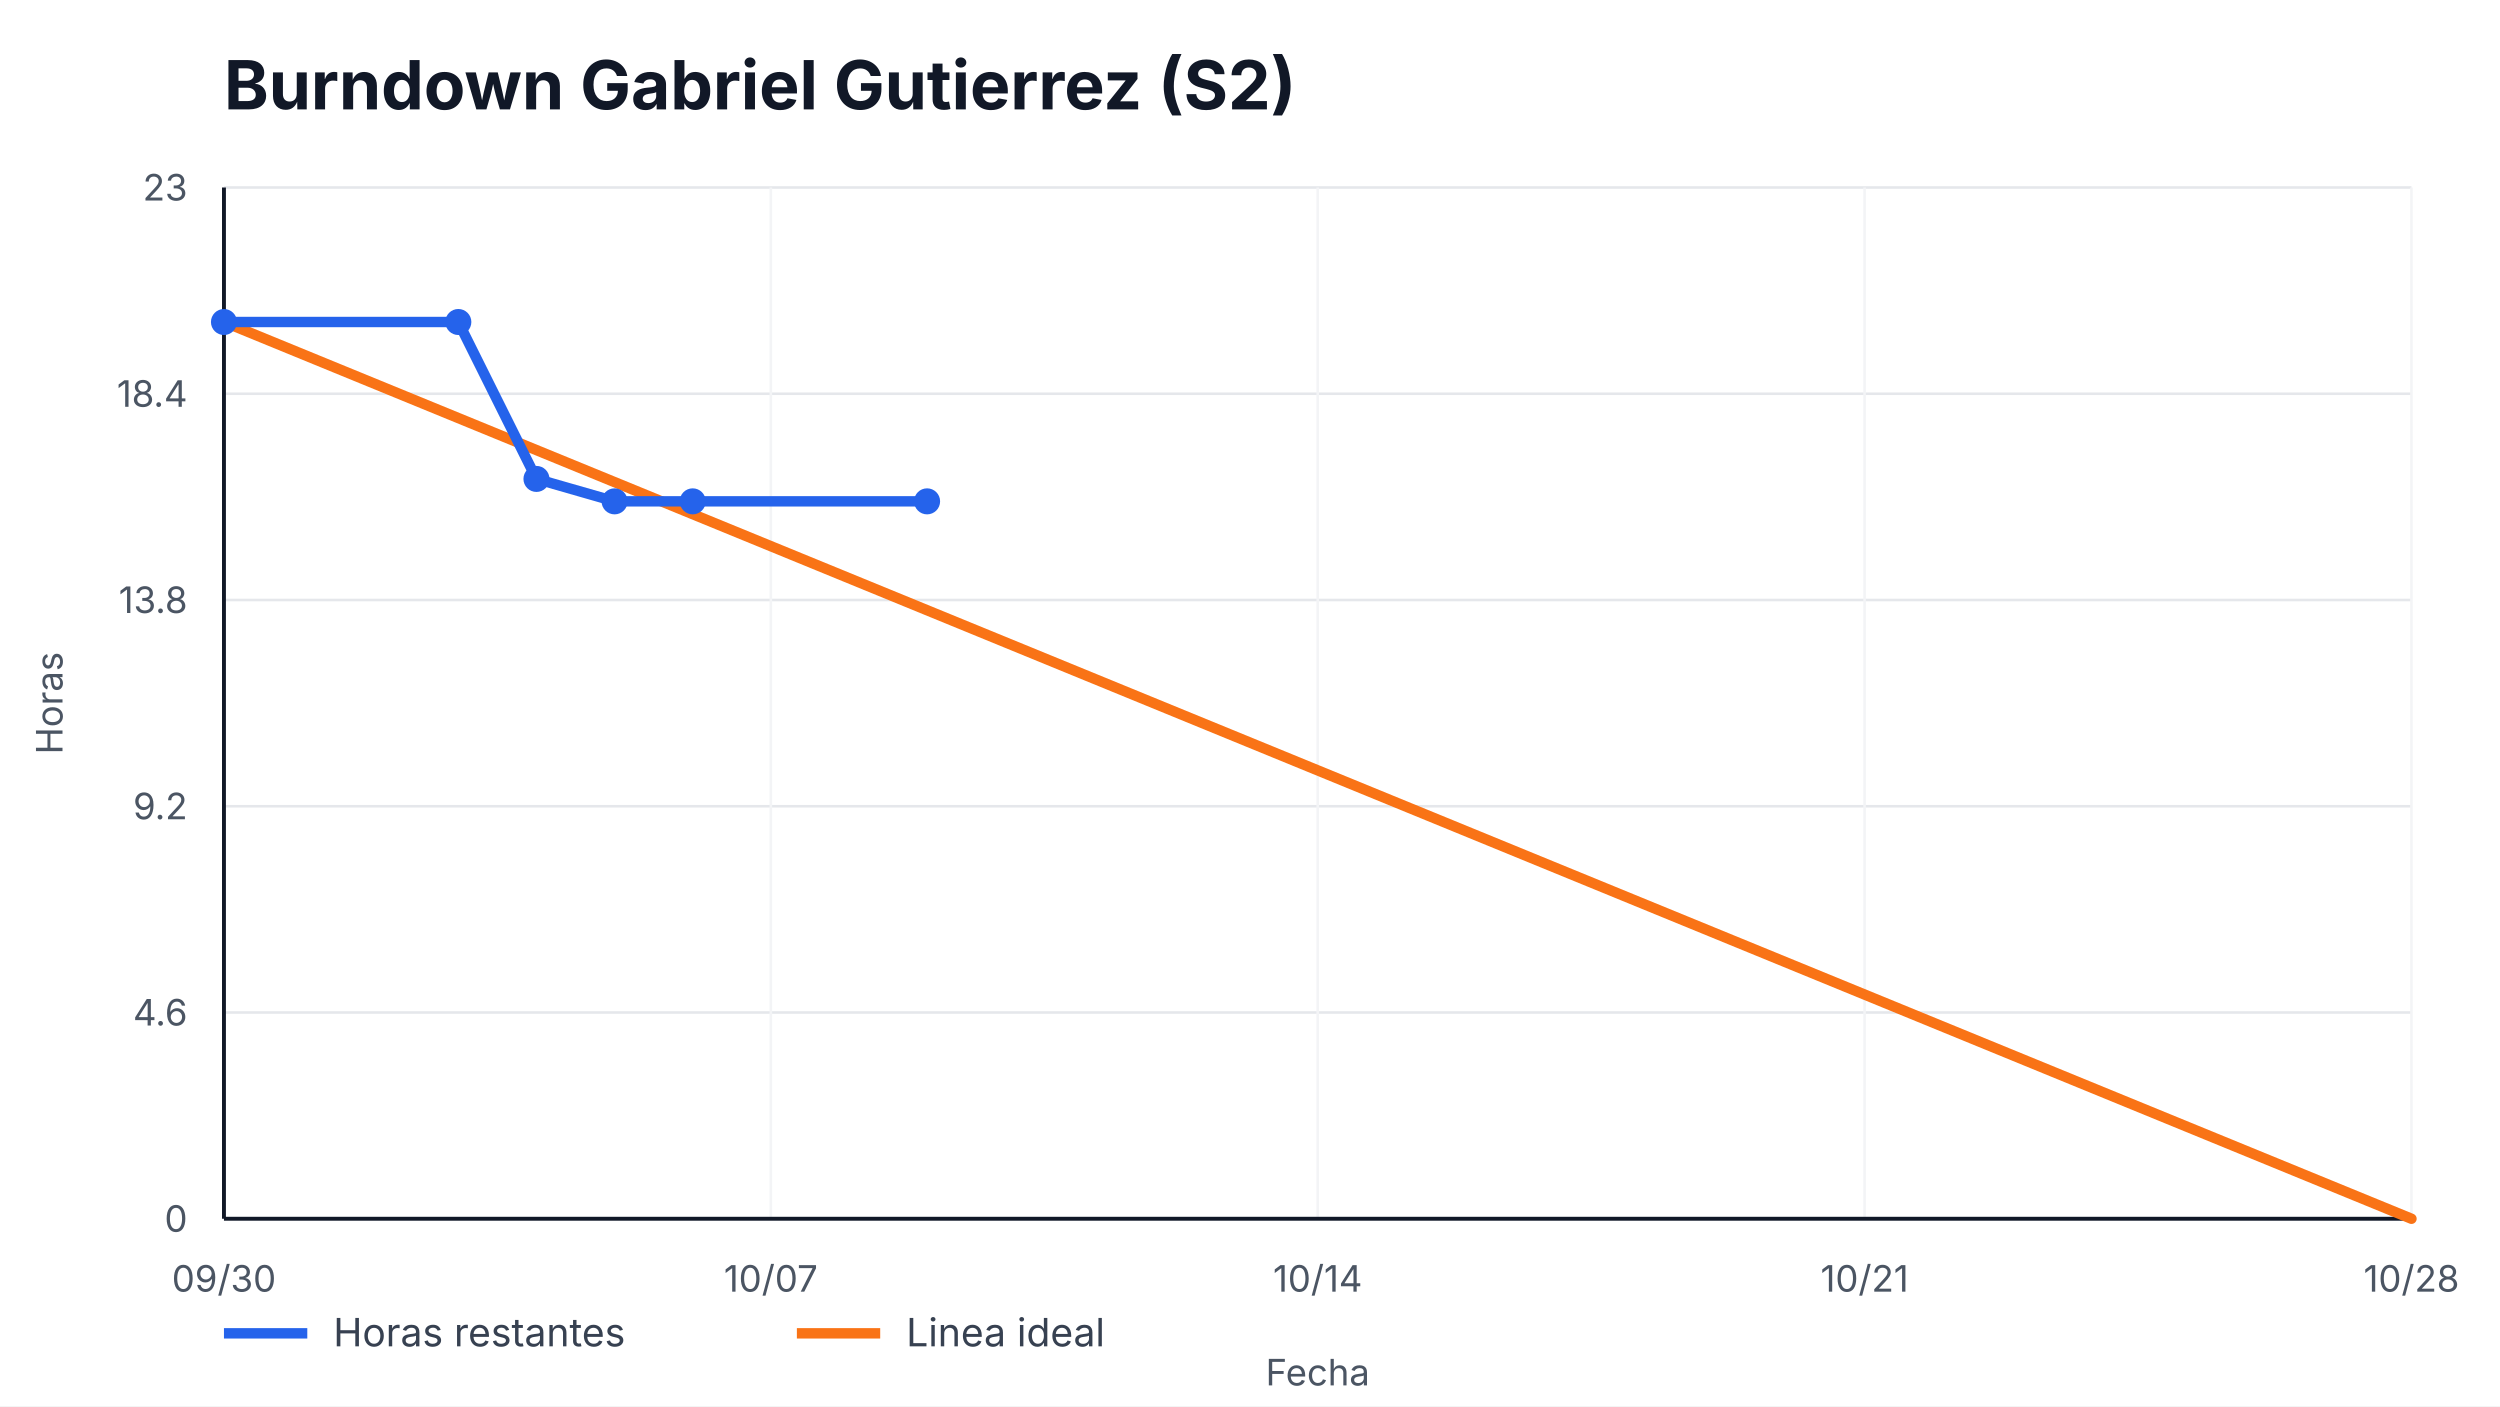
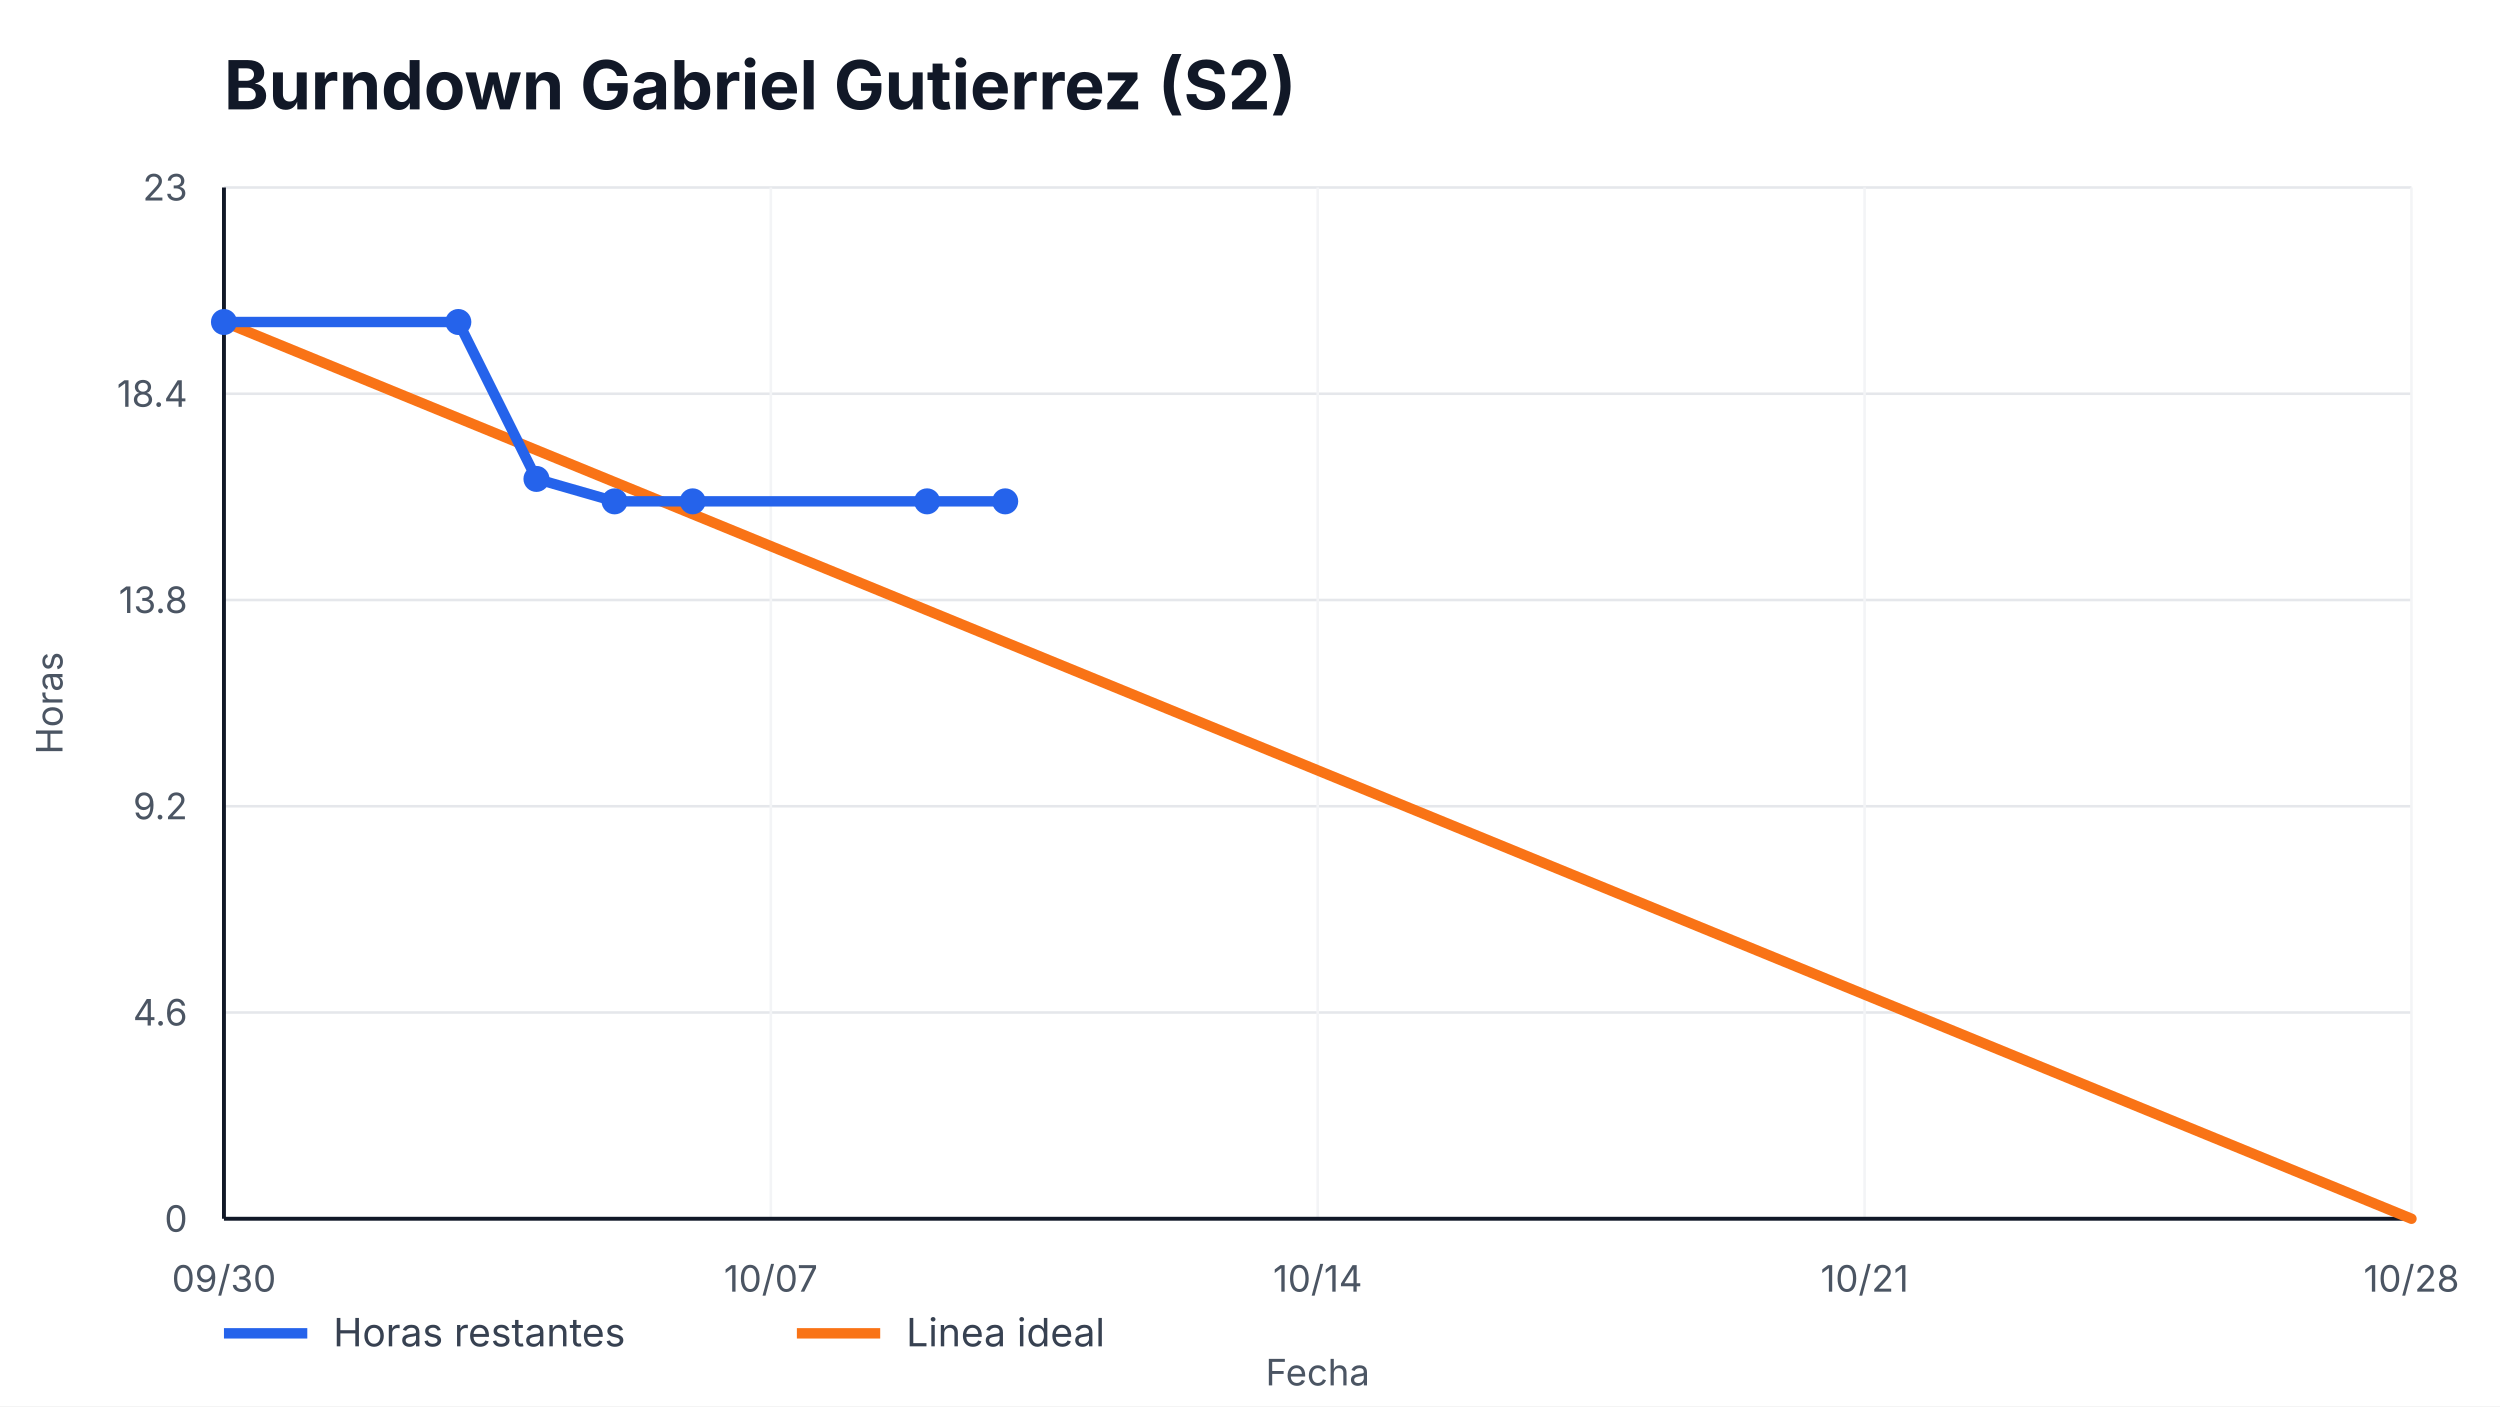
<svg xmlns="http://www.w3.org/2000/svg" width="960" height="540" viewBox="0 0 960 540" role="img" aria-label="Burndown Gabriel Gutierrez (S2)">
  <style>
    text { font-family: -apple-system, BlinkMacSystemFont, "Segoe UI", sans-serif; fill: #111827; }
    .title { font-size: 26px; font-weight: 700; }
    .axis { font-size: 14px; fill: #4b5563; }
    .legend { font-size: 15px; fill: #374151; }
    .overrun { font-size: 14px; font-weight: 700; fill: #b91c1c; }
  </style>
  <rect width="100%" height="100%" fill="#ffffff" />
  <text x="86" y="42" class="title">Burndown Gabriel Gutierrez (S2)</text>
  <g>
    <line x1="86" y1="468.00" x2="926" y2="468.00" stroke="#e5e7eb" />
    <line x1="86" y1="388.80" x2="926" y2="388.80" stroke="#e5e7eb" />
    <line x1="86" y1="309.60" x2="926" y2="309.60" stroke="#e5e7eb" />
    <line x1="86" y1="230.40" x2="926" y2="230.40" stroke="#e5e7eb" />
    <line x1="86" y1="151.20" x2="926" y2="151.20" stroke="#e5e7eb" />
    <line x1="86" y1="72.00" x2="926" y2="72.00" stroke="#e5e7eb" />
  </g>
  <g>
    <line x1="86.00" y1="72" x2="86.00" y2="468" stroke="#f3f4f6" />
    <text x="86.00" y="496" text-anchor="middle" class="axis">09/30</text>
    <line x1="296.00" y1="72" x2="296.00" y2="468" stroke="#f3f4f6" />
    <text x="296.00" y="496" text-anchor="middle" class="axis">10/07</text>
    <line x1="506.00" y1="72" x2="506.00" y2="468" stroke="#f3f4f6" />
    <text x="506.00" y="496" text-anchor="middle" class="axis">10/14</text>
    <line x1="716.00" y1="72" x2="716.00" y2="468" stroke="#f3f4f6" />
    <text x="716.00" y="496" text-anchor="middle" class="axis">10/21</text>
    <line x1="926.00" y1="72" x2="926.00" y2="468" stroke="#f3f4f6" />
    <text x="926.00" y="496" text-anchor="middle" class="axis">10/28</text>
  </g>
  <line x1="86" y1="468" x2="926" y2="468" stroke="#111827" stroke-width="1.5" />
  <line x1="86" y1="72" x2="86" y2="468" stroke="#111827" stroke-width="1.5" />
  <g>
    <text x="72" y="473.00" text-anchor="end" class="axis">0</text>
    <text x="72" y="393.80" text-anchor="end" class="axis">4.6</text>
    <text x="72" y="314.60" text-anchor="end" class="axis">9.2</text>
    <text x="72" y="235.40" text-anchor="end" class="axis">13.8</text>
    <text x="72" y="156.20" text-anchor="end" class="axis">18.4</text>
    <text x="72" y="77.00" text-anchor="end" class="axis">23</text>
  </g>
  <polyline points="86.00,123.65 926.00,468.00" fill="none" stroke="#f97316" stroke-width="4" stroke-linecap="round" />
-   <polyline points="86.00,123.65 176.00,123.65 206.00,183.91 236.00,192.52 266.00,192.52 356.00,192.52" fill="none" stroke="#2563eb" stroke-width="4" stroke-linecap="round" stroke-linejoin="round" />
+   <polyline points="86.00,123.65 176.00,123.65 206.00,183.91 236.00,192.52 266.00,192.52 356.00,192.52 386.00,192.52" fill="none" stroke="#2563eb" stroke-width="4" stroke-linecap="round" stroke-linejoin="round" />
  <g>
    <circle cx="86.00" cy="123.65" r="5" fill="#2563eb" />
    <circle cx="176.00" cy="123.65" r="5" fill="#2563eb" />
    <circle cx="206.00" cy="183.91" r="5" fill="#2563eb" />
    <circle cx="236.00" cy="192.52" r="5" fill="#2563eb" />
    <circle cx="266.00" cy="192.52" r="5" fill="#2563eb" />
    <circle cx="356.00" cy="192.52" r="5" fill="#2563eb" />
+     <circle cx="386.00" cy="192.52" r="5" fill="#2563eb" />
  </g>
  <line x1="86" y1="512" x2="118" y2="512" stroke="#2563eb" stroke-width="4" />
  <text x="128" y="517" class="legend">Horas restantes</text>
  <line x1="306" y1="512" x2="338" y2="512" stroke="#f97316" stroke-width="4" />
  <text x="348" y="517" class="legend">Linea ideal</text>
  <text x="506.0" y="532" text-anchor="middle" class="axis">Fecha</text>
  <text x="24" y="270.0" transform="rotate(-90 24,270.0)" text-anchor="middle" class="axis">Horas</text>
</svg>
